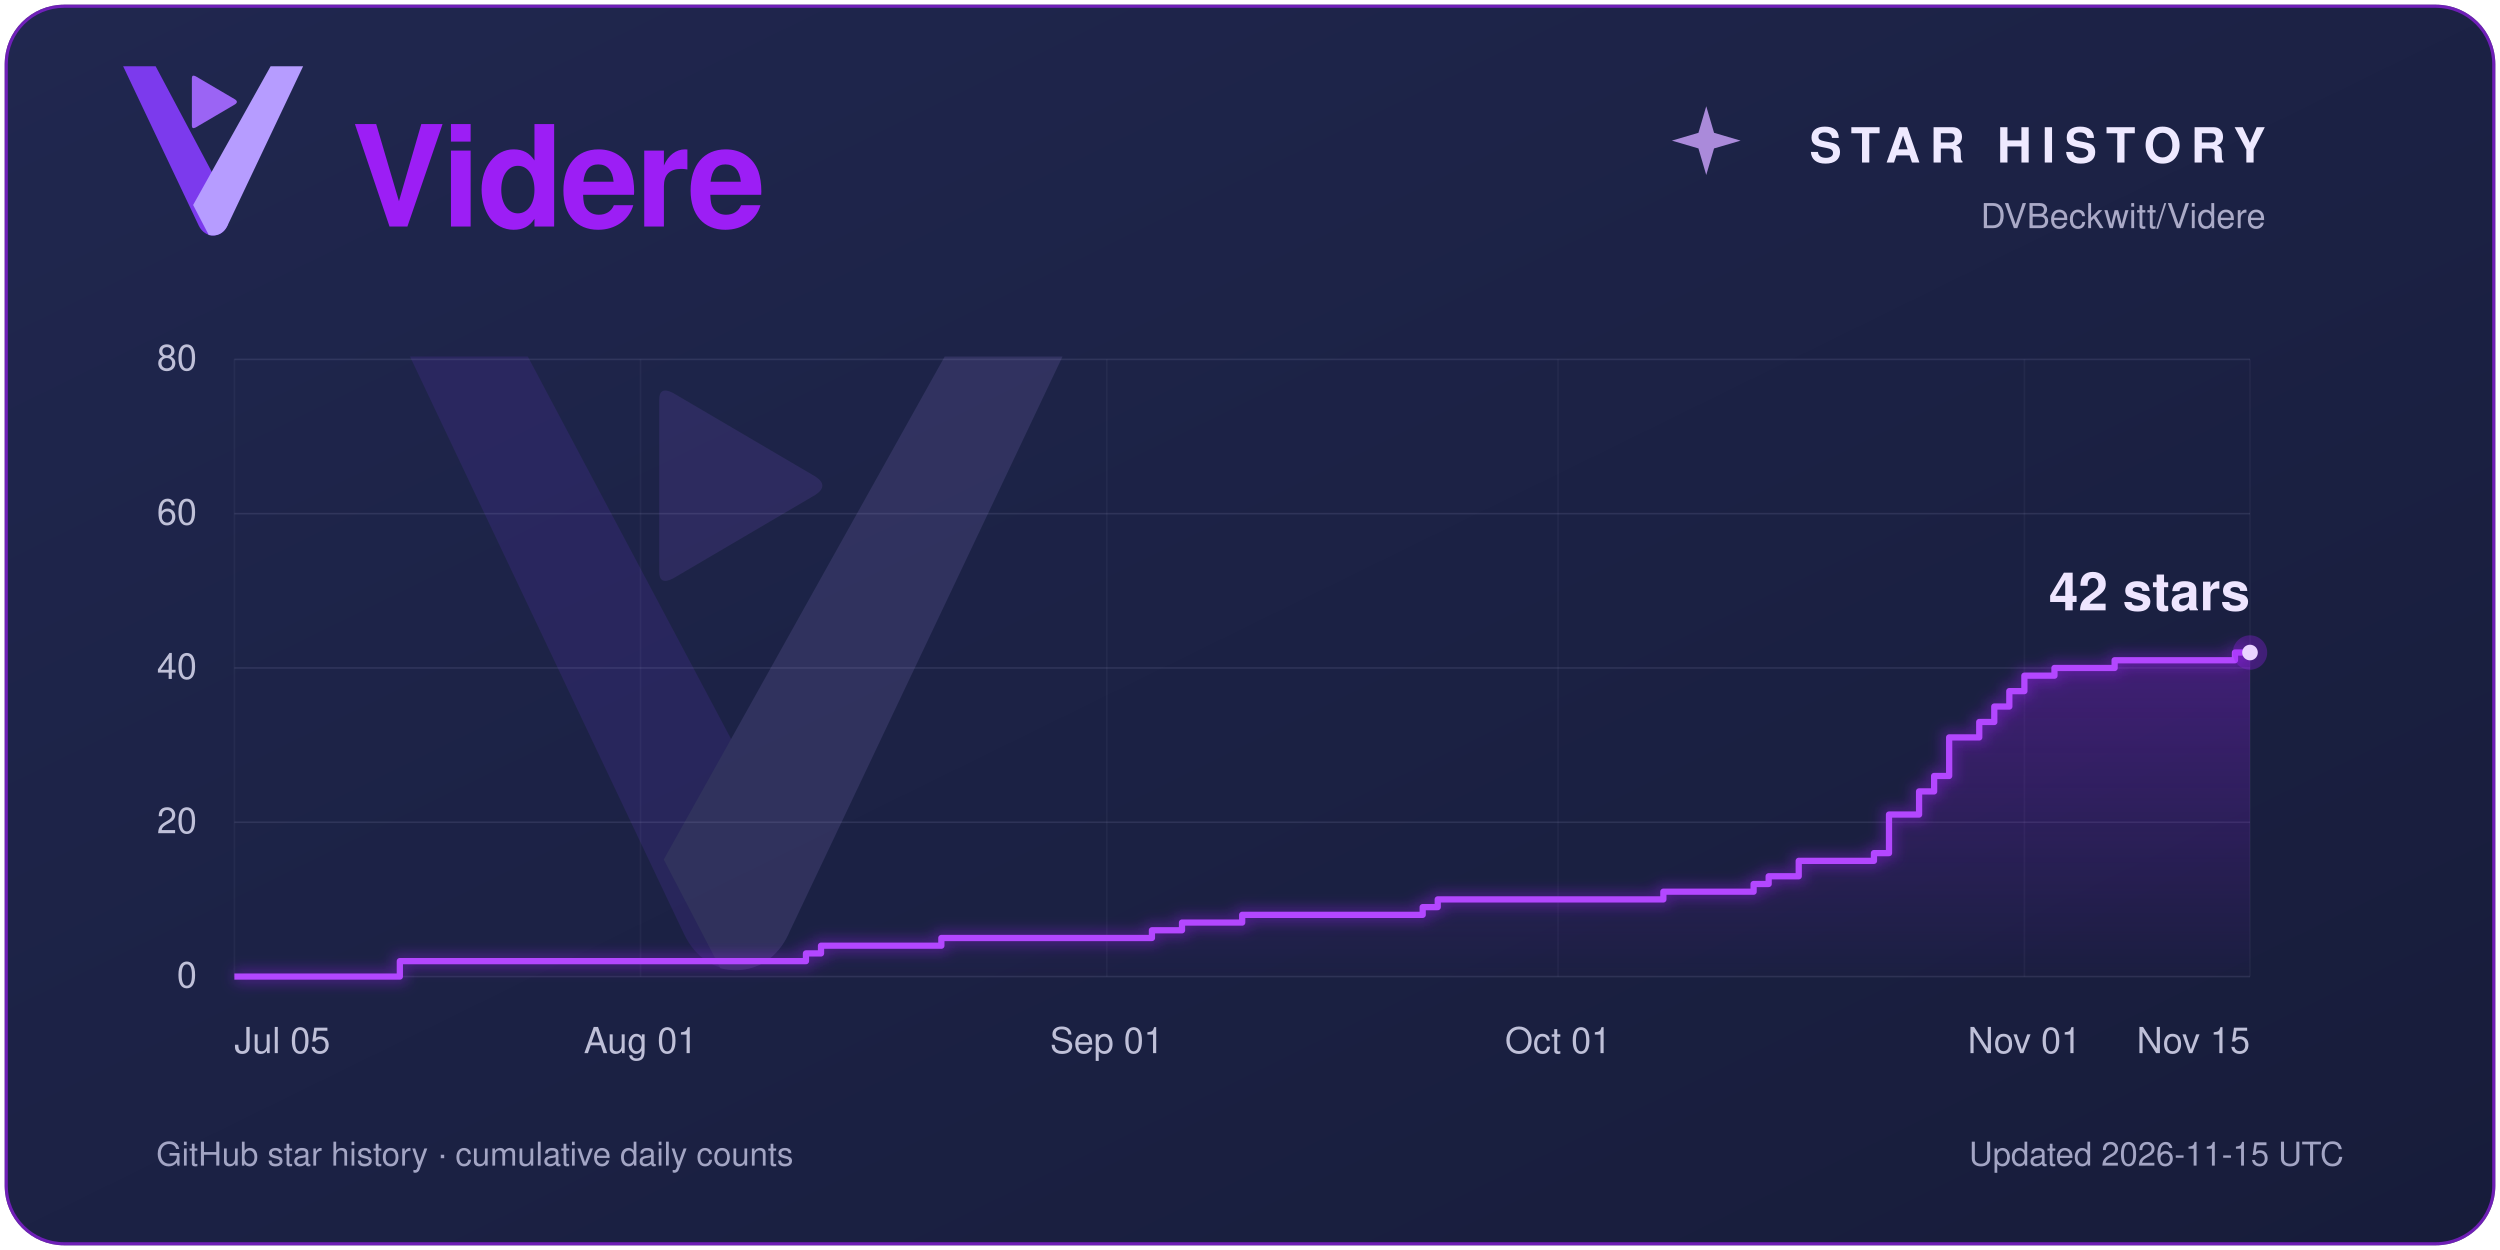
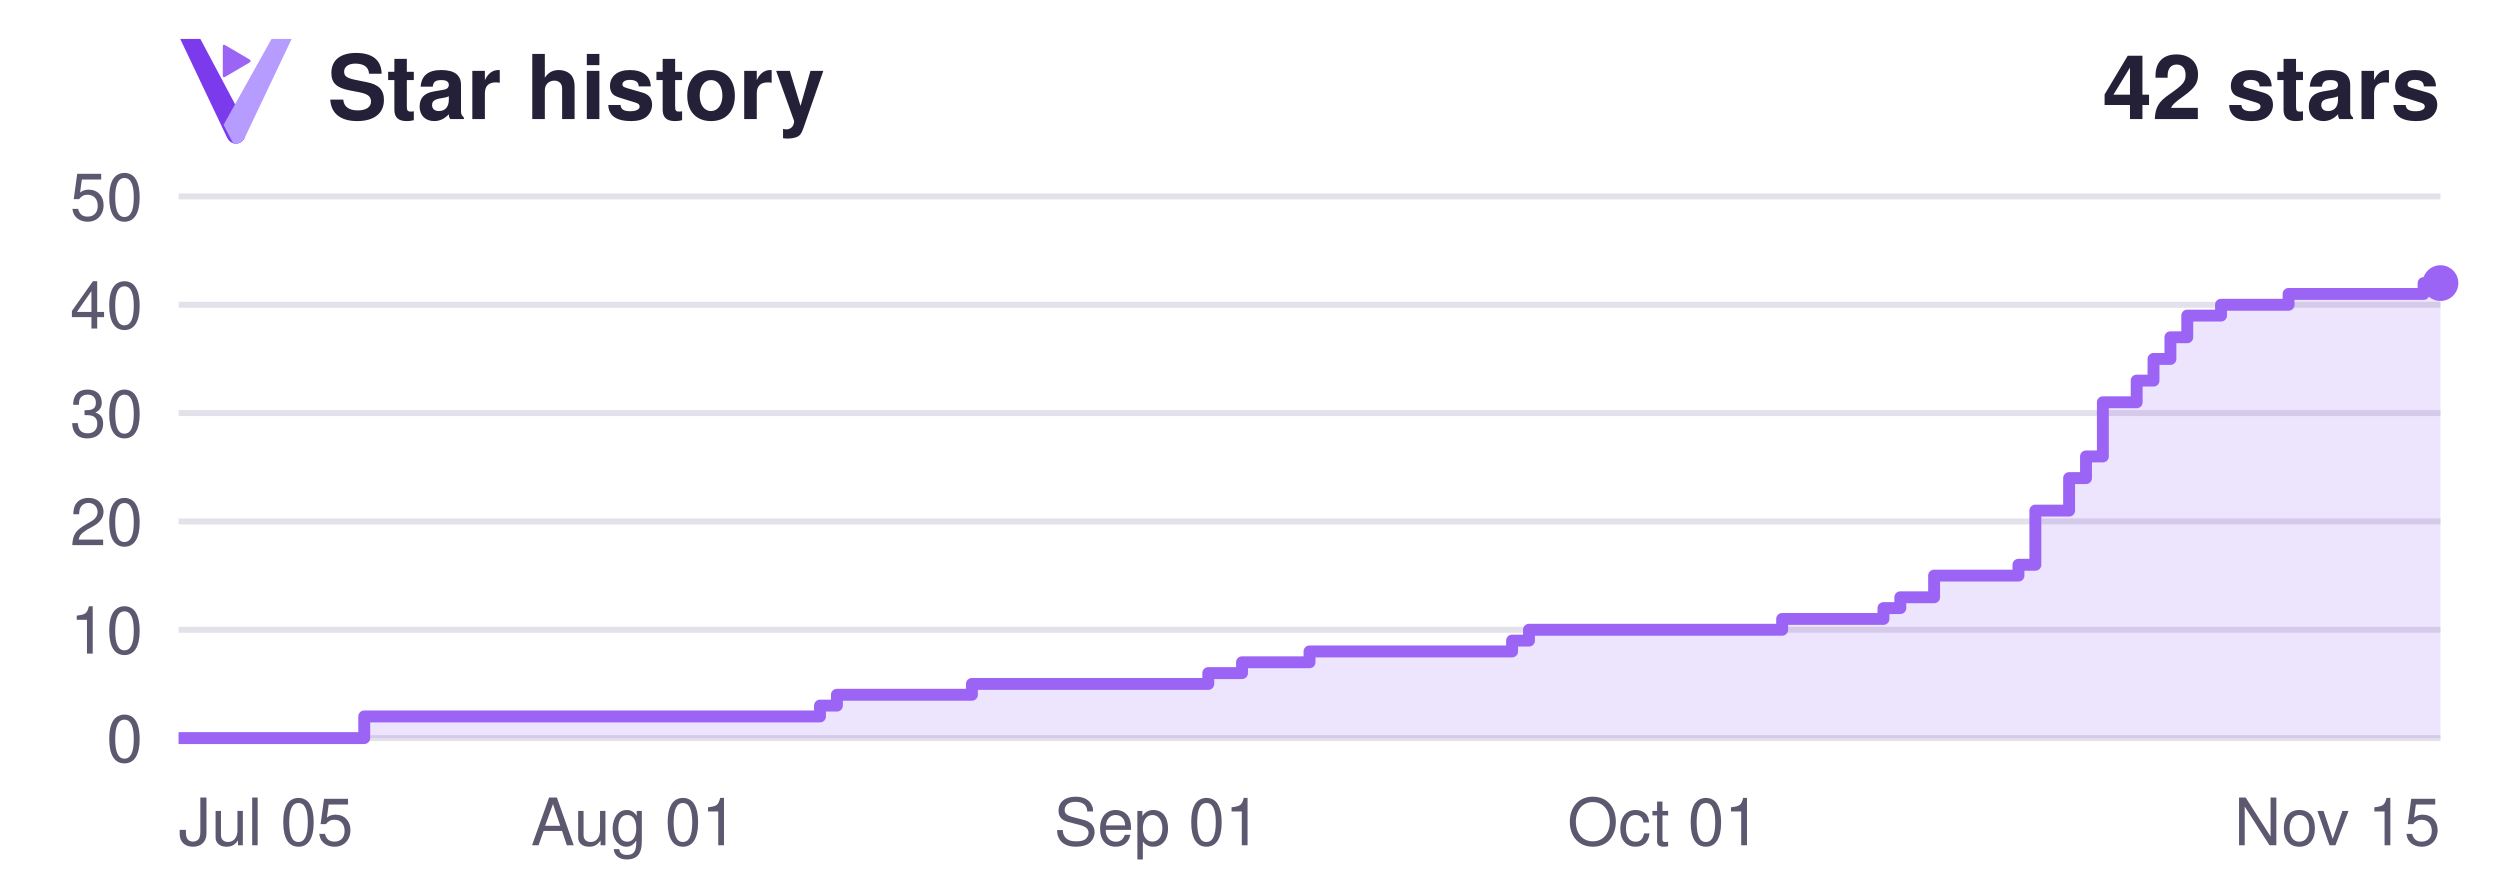
- <svg xmlns="http://www.w3.org/2000/svg" width="1600" height="800" viewBox="0 0 1600 800" role="img" aria-labelledby="title description">
-   <defs>
-     <linearGradient id="panel" x2="1" y2="1">
-       <stop stop-color="#20274f" />
-       <stop offset="1" stop-color="#171c3a" />
-     </linearGradient>
-     <linearGradient id="violet">
-       <stop stop-color="#5a00a8" />
-       <stop offset="1" stop-color="#9c1ef5" />
-     </linearGradient>
-     <linearGradient id="area" x1="0" y1="0" x2="0" y2="1">
-       <stop stop-color="#9c1ef5" stop-opacity=".30" />
-       <stop offset="1" stop-color="#9c1ef5" stop-opacity=".01" />
-     </linearGradient>
-     <filter id="glow" x="-25%" y="-25%" width="150%" height="150%">
-       <feGaussianBlur stdDeviation="4" />
-     </filter>
-   </defs>
-   <rect x="3" y="3" width="1594" height="794" rx="38" fill="#1c2245" />
-   <rect x="4" y="4" width="1592" height="792" rx="37" fill="url(#panel)" stroke="#9c1ef5" stroke-opacity=".65" stroke-width="2" />
+ <svg xmlns="http://www.w3.org/2000/svg" width="420" height="150" viewBox="0 0 420 150" role="img" aria-labelledby="title description">
+   <style>
+ .heading { fill: #242037; } .tick { fill: #5d586f; }
+ @media (prefers-color-scheme: dark) { .heading { fill: #f4f1ff; } .tick { fill: #a9a4bc; } }
+ </style>
  <g font-family="Segoe UI, Helvetica, Arial, sans-serif">
-     <g transform="translate(34 -4) scale(.4)">
+     <g transform="translate(23 -1) scale(.065)">
      <path d="M112 116 H164 L282 338 L279 371 C269 392 243 392 233 371 Z" fill="#7C3AED" />
      <path d="M348 116 H400 L279 371 C273 384 261 389 249 386 L224 338 Z" fill="#B69CFF" />
      <path d="M222 135 Q222 129 228 132 L291 169 Q297 173 291 177 L228 214 Q222 217 222 211 Z" fill="#9B64F4" />
    </g>
-     <text x="225" y="145" fill="#9c1ef5" font-size="90" font-weight="600" letter-spacing="-2">Videre</text>
-     <path d="M 1092 68 L 1097 85 L 1114 90 L 1097 95 L 1092 112 L 1087 95 L 1070 90 L 1087 85 Z" fill="#cda4ff" opacity=".8" />
-     <text x="1450" y="104" fill="#eee9ff" font-size="31" font-weight="600" letter-spacing="6" text-anchor="end">STAR HISTORY</text>
-     <text x="1450" y="146" fill="#aaaac7" font-size="22" text-anchor="end">DVBeckwitt/Videre</text>
-     <g transform="translate(100 60) scale(1.45)" opacity=".13">
-       <path d="M112 116 H164 L282 338 L279 371 C269 392 243 392 233 371 Z" fill="#7C3AED" />
-       <path d="M348 116 H400 L279 371 C273 384 261 389 249 386 L224 338 Z" fill="#B69CFF" />
-       <path d="M222 135 Q222 129 228 132 L291 169 Q297 173 291 177 L228 214 Q222 217 222 211 Z" fill="#9B64F4" />
-     </g>
-     <line x1="150" y1="625.00" x2="1440" y2="625.00" stroke="#a7a8d0" stroke-opacity=".14" />
-     <text x="126" y="632.00" fill="#bfc0d8" font-size="23.00" text-anchor="end">0</text>
-     <line x1="150" y1="526.25" x2="1440" y2="526.25" stroke="#a7a8d0" stroke-opacity=".14" />
-     <text x="126" y="533.25" fill="#bfc0d8" font-size="23.00" text-anchor="end">20</text>
-     <line x1="150" y1="427.50" x2="1440" y2="427.50" stroke="#a7a8d0" stroke-opacity=".14" />
-     <text x="126" y="434.50" fill="#bfc0d8" font-size="23.00" text-anchor="end">40</text>
-     <line x1="150" y1="328.75" x2="1440" y2="328.75" stroke="#a7a8d0" stroke-opacity=".14" />
-     <text x="126" y="335.75" fill="#bfc0d8" font-size="23.00" text-anchor="end">60</text>
-     <line x1="150" y1="230.00" x2="1440" y2="230.00" stroke="#a7a8d0" stroke-opacity=".14" />
-     <text x="126" y="237.00" fill="#bfc0d8" font-size="23.00" text-anchor="end">80</text>
-     <line x1="150.00" y1="230" x2="150.00" y2="625" stroke="#a7a8d0" stroke-opacity=".06" />
-     <text x="150.00" y="674" fill="#bfc0d8" font-size="23" text-anchor="start">Jul 05</text>
-     <line x1="409.93" y1="230" x2="409.93" y2="625" stroke="#a7a8d0" stroke-opacity=".06" />
-     <text x="409.93" y="674" fill="#bfc0d8" font-size="23" text-anchor="middle">Aug 01</text>
-     <line x1="708.36" y1="230" x2="708.36" y2="625" stroke="#a7a8d0" stroke-opacity=".06" />
-     <text x="708.36" y="674" fill="#bfc0d8" font-size="23" text-anchor="middle">Sep 01</text>
-     <line x1="997.16" y1="230" x2="997.16" y2="625" stroke="#a7a8d0" stroke-opacity=".06" />
-     <text x="997.16" y="674" fill="#bfc0d8" font-size="23" text-anchor="middle">Oct 01</text>
-     <line x1="1295.60" y1="230" x2="1295.60" y2="625" stroke="#a7a8d0" stroke-opacity=".06" />
-     <text x="1295.60" y="674" fill="#bfc0d8" font-size="23" text-anchor="middle">Nov 01</text>
-     <line x1="1440.00" y1="230" x2="1440.00" y2="625" stroke="#a7a8d0" stroke-opacity=".06" />
-     <text x="1440.00" y="674" fill="#bfc0d8" font-size="23" text-anchor="end">Nov 15</text>
-     <path d="M 150 625 H 255.90 V 615.12 H 515.82 V 610.19 H 525.45 V 605.25 H 602.46 V 600.31 H 737.24 V 595.38 H 756.49 V 590.44 H 795.00 V 585.50 H 910.52 V 580.56 H 920.15 V 575.62 H 1064.55 V 570.69 H 1122.31 V 565.75 H 1131.94 V 560.81 H 1151.19 V 550.94 H 1199.33 V 546.00 H 1208.96 V 521.31 H 1228.21 V 506.50 H 1237.84 V 496.62 H 1247.46 V 471.94 H 1266.72 V 462.06 H 1276.34 V 452.19 H 1285.97 V 442.31 H 1295.60 V 432.44 H 1314.85 V 427.50 H 1353.36 V 422.56 H 1430.37 V 417.62 H 1440.00 V 417.62 L 1440 625 Z" fill="url(#area)" />
-     <path d="M 150 625 H 255.90 V 615.12 H 515.82 V 610.19 H 525.45 V 605.25 H 602.46 V 600.31 H 737.24 V 595.38 H 756.49 V 590.44 H 795.00 V 585.50 H 910.52 V 580.56 H 920.15 V 575.62 H 1064.55 V 570.69 H 1122.31 V 565.75 H 1131.94 V 560.81 H 1151.19 V 550.94 H 1199.33 V 546.00 H 1208.96 V 521.31 H 1228.21 V 506.50 H 1237.84 V 496.62 H 1247.46 V 471.94 H 1266.72 V 462.06 H 1276.34 V 452.19 H 1285.97 V 442.31 H 1295.60 V 432.44 H 1314.85 V 427.50 H 1353.36 V 422.56 H 1430.37 V 417.62 H 1440.00 V 417.62" fill="none" stroke="#9c1ef5" stroke-width="9" opacity=".35" filter="url(#glow)" />
-     <path d="M 150 625 H 255.90 V 615.12 H 515.82 V 610.19 H 525.45 V 605.25 H 602.46 V 600.31 H 737.24 V 595.38 H 756.49 V 590.44 H 795.00 V 585.50 H 910.52 V 580.56 H 920.15 V 575.62 H 1064.55 V 570.69 H 1122.31 V 565.75 H 1131.94 V 560.81 H 1151.19 V 550.94 H 1199.33 V 546.00 H 1208.96 V 521.31 H 1228.21 V 506.50 H 1237.84 V 496.62 H 1247.46 V 471.94 H 1266.72 V 462.06 H 1276.34 V 452.19 H 1285.97 V 442.31 H 1295.60 V 432.44 H 1314.85 V 427.50 H 1353.36 V 422.56 H 1430.37 V 417.62 H 1440.00 V 417.62" fill="none" stroke="#b347ff" stroke-width="4" stroke-linejoin="round" />
-     <circle cx="1440" cy="417.62" r="11" fill="#9c1ef5" opacity=".3" />
-     <circle cx="1440" cy="417.62" r="5" fill="#ead4ff" />
-     <text x="1440" y="390.62" fill="#eee5ff" font-size="34.00" font-weight="600" text-anchor="end">42 stars</text>
-     <text x="100" y="746" fill="#a3a5c4" font-size="21">GitHub star history · cumulative daily counts</text>
-     <text x="1500" y="746" fill="#a3a5c4" font-size="21" text-anchor="end">Updated 2026-11-15 UTC</text>
+     <text x="55" y="20" class="heading" font-size="15" font-weight="600">Star history</text>
+     <text x="410" y="20" class="heading" font-size="15" font-weight="600" text-anchor="end">42 stars</text>
+     <line x1="30" y1="124.00" x2="410" y2="124.00" stroke="#827a9c" stroke-opacity=".22" />
+     <text x="24" y="128.00" class="tick" font-size="11" text-anchor="end">0</text>
+     <line x1="30" y1="105.80" x2="410" y2="105.80" stroke="#827a9c" stroke-opacity=".22" />
+     <text x="24" y="109.80" class="tick" font-size="11" text-anchor="end">10</text>
+     <line x1="30" y1="87.60" x2="410" y2="87.60" stroke="#827a9c" stroke-opacity=".22" />
+     <text x="24" y="91.60" class="tick" font-size="11" text-anchor="end">20</text>
+     <line x1="30" y1="69.40" x2="410" y2="69.40" stroke="#827a9c" stroke-opacity=".22" />
+     <text x="24" y="73.40" class="tick" font-size="11" text-anchor="end">30</text>
+     <line x1="30" y1="51.20" x2="410" y2="51.20" stroke="#827a9c" stroke-opacity=".22" />
+     <text x="24" y="55.20" class="tick" font-size="11" text-anchor="end">40</text>
+     <line x1="30" y1="33.00" x2="410" y2="33.00" stroke="#827a9c" stroke-opacity=".22" />
+     <text x="24" y="37.00" class="tick" font-size="11" text-anchor="end">50</text>
+     <text x="30.00" y="142" class="tick" font-size="11" text-anchor="start">Jul 05</text>
+     <text x="106.57" y="142" class="tick" font-size="11" text-anchor="middle">Aug 01</text>
+     <text x="194.48" y="142" class="tick" font-size="11" text-anchor="middle">Sep 01</text>
+     <text x="279.55" y="142" class="tick" font-size="11" text-anchor="middle">Oct 01</text>
+     <text x="410.00" y="142" class="tick" font-size="11" text-anchor="end">Nov 15</text>
+     <path d="M 30 124 H 61.19 V 120.36 H 137.76 V 118.54 H 140.60 V 116.72 H 163.28 V 114.90 H 202.99 V 113.08 H 208.66 V 111.26 H 220.00 V 109.44 H 254.03 V 107.62 H 256.87 V 105.80 H 299.40 V 103.98 H 316.42 V 102.16 H 319.25 V 100.34 H 324.93 V 96.70 H 339.10 V 94.88 H 341.94 V 85.78 H 347.61 V 80.32 H 350.45 V 76.68 H 353.28 V 67.58 H 358.96 V 63.94 H 361.79 V 60.30 H 364.63 V 56.66 H 367.46 V 53.02 H 373.13 V 51.20 H 384.48 V 49.38 H 407.16 V 47.56 H 410.00 V 47.56 L 410 124 Z" fill="#7c3aed" fill-opacity=".14" />
+     <path d="M 30 124 H 61.19 V 120.36 H 137.76 V 118.54 H 140.60 V 116.72 H 163.28 V 114.90 H 202.99 V 113.08 H 208.66 V 111.26 H 220.00 V 109.44 H 254.03 V 107.62 H 256.87 V 105.80 H 299.40 V 103.98 H 316.42 V 102.16 H 319.25 V 100.34 H 324.93 V 96.70 H 339.10 V 94.88 H 341.94 V 85.78 H 347.61 V 80.32 H 350.45 V 76.68 H 353.28 V 67.58 H 358.96 V 63.94 H 361.79 V 60.30 H 364.63 V 56.66 H 367.46 V 53.02 H 373.13 V 51.20 H 384.48 V 49.38 H 407.16 V 47.56 H 410.00 V 47.56" fill="none" stroke="#9b64f4" stroke-width="2" stroke-linejoin="round" />
+     <circle cx="410" cy="47.56" r="3" fill="#9b64f4" />
  </g>
</svg>
